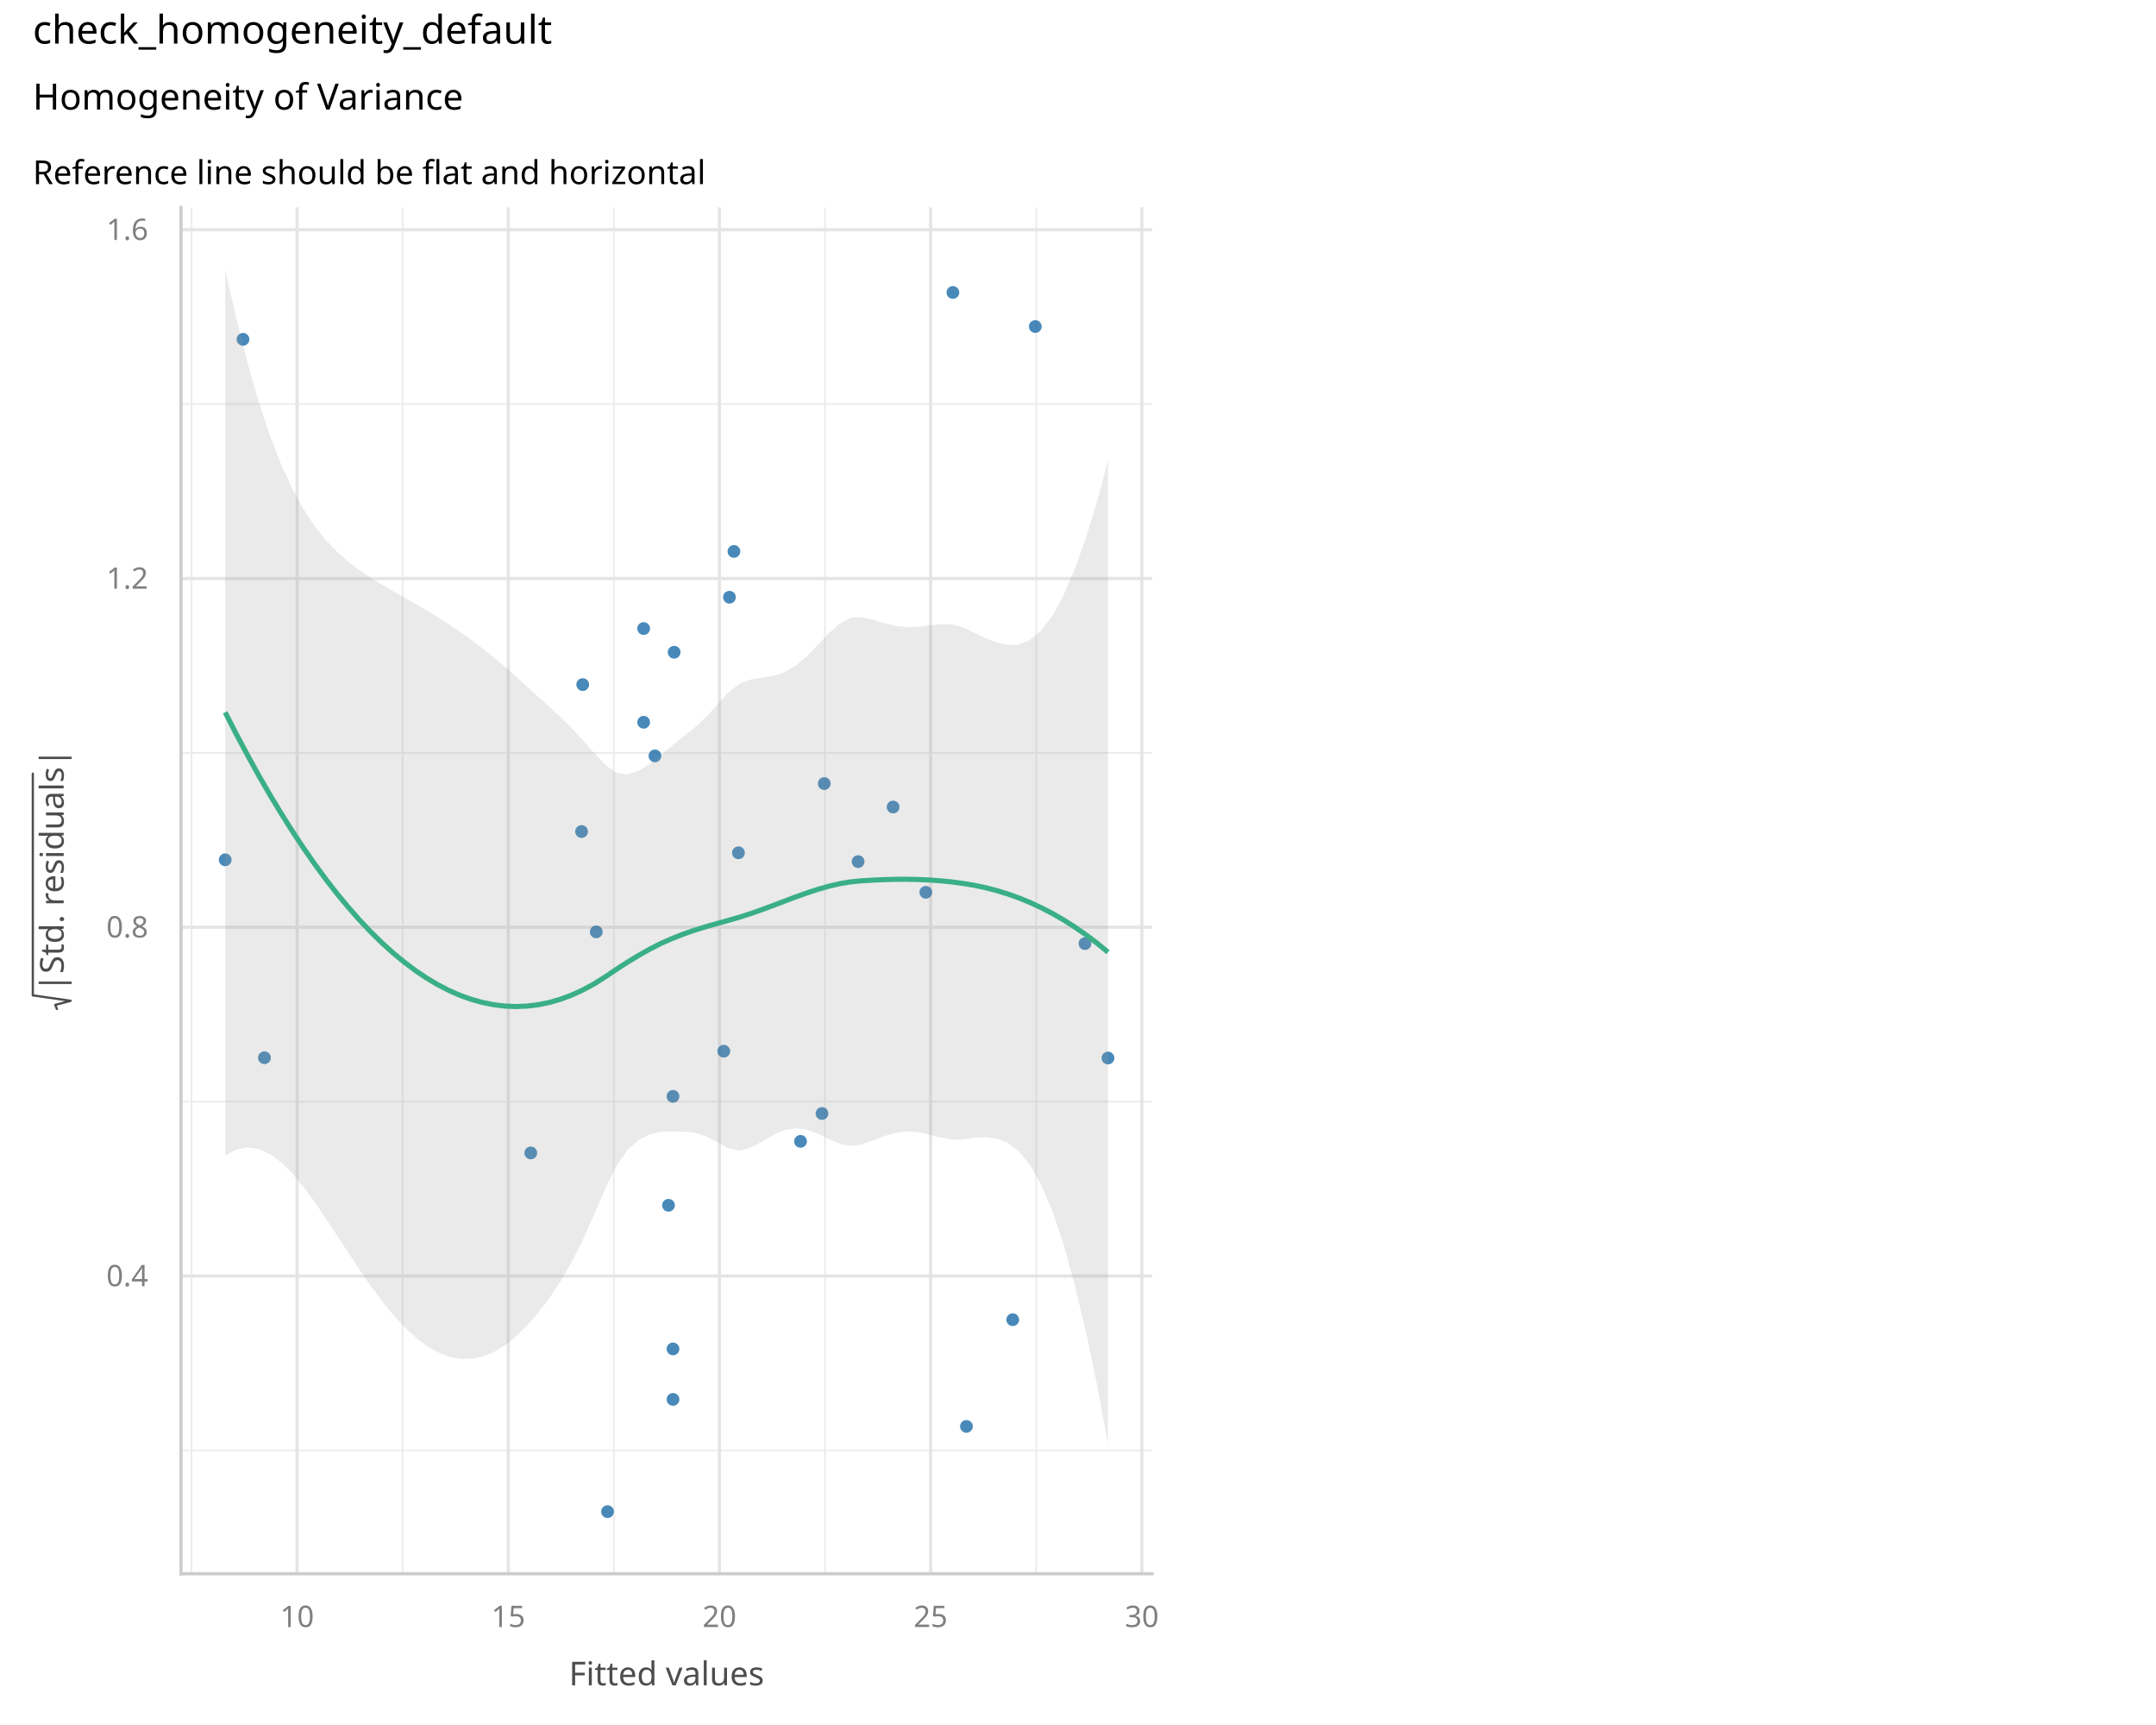
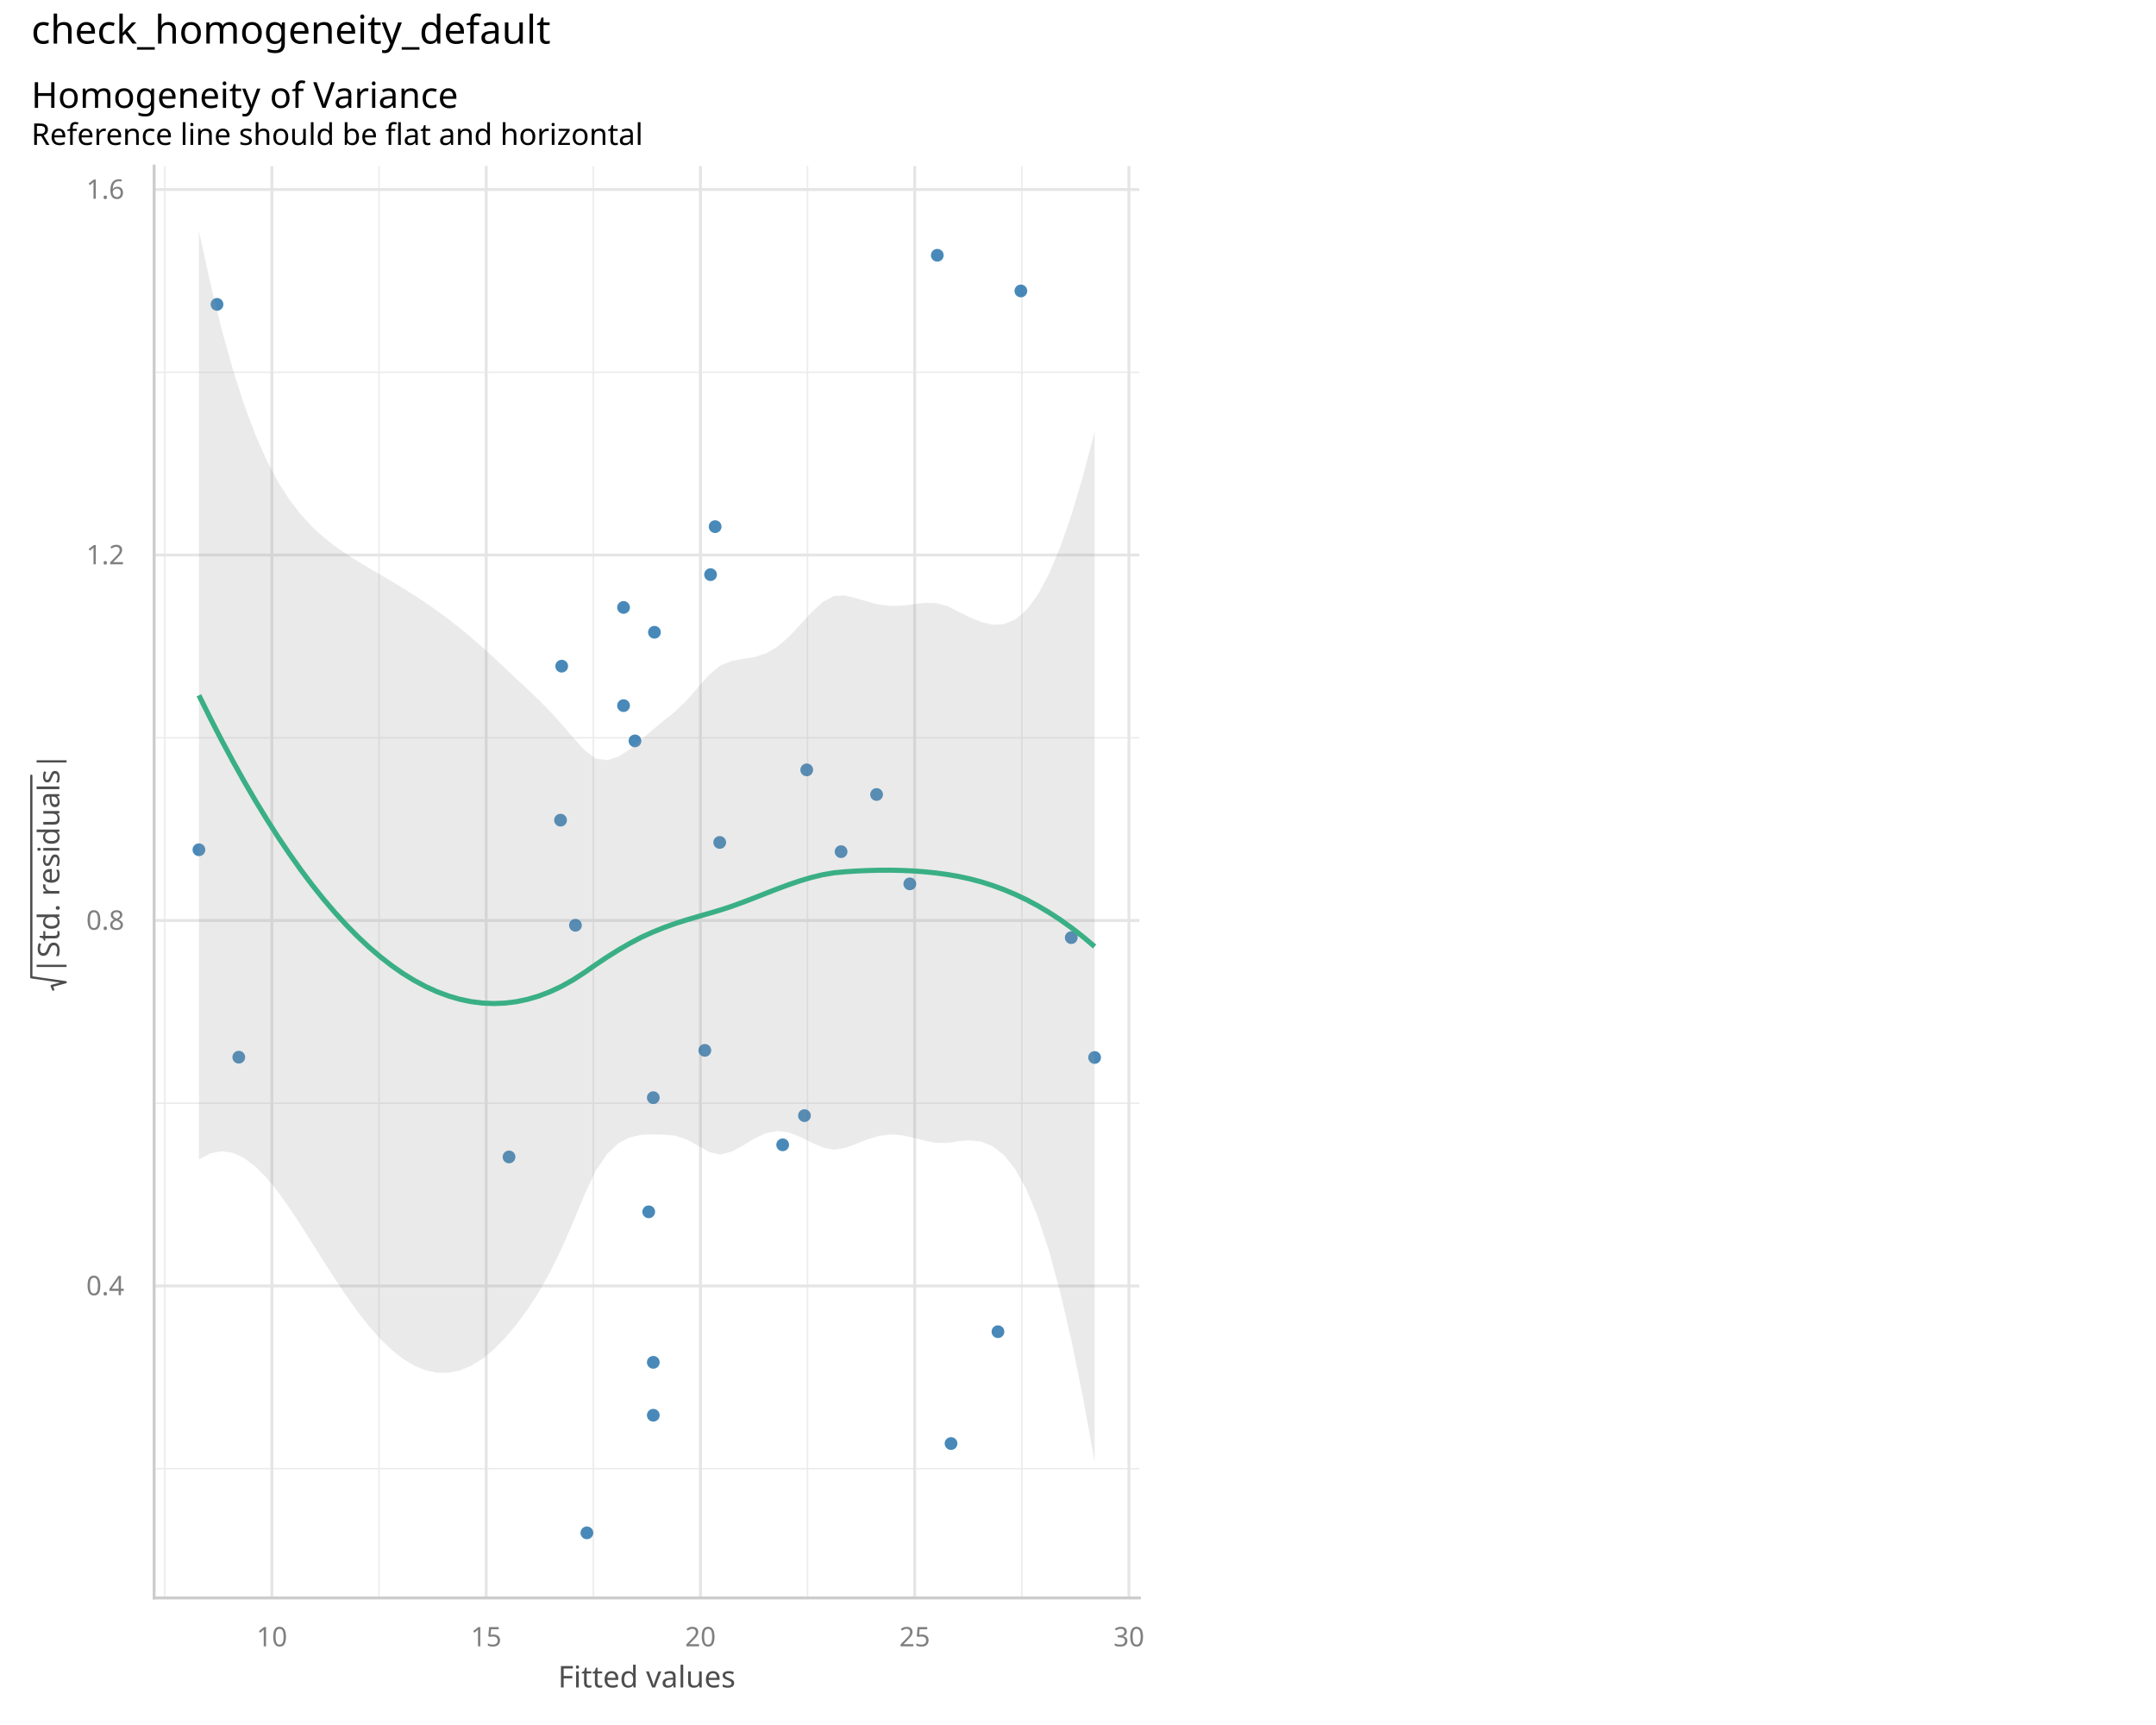
<svg xmlns="http://www.w3.org/2000/svg" class="svglite" data-engine-version="2.0" width="720.00pt" height="576.00pt" viewBox="0 0 720.00 576.00">
  <defs>
    <style type="text/css">
    .svglite line, .svglite polyline, .svglite polygon, .svglite path, .svglite rect, .svglite circle {
      fill: none;
      stroke: #000000;
      stroke-linecap: round;
      stroke-linejoin: round;
      stroke-miterlimit: 10.00;
    }
  </style>
  </defs>
  <rect width="100%" height="100%" style="stroke: none; fill: #FFFFFF;" />
  <defs>
    <clipPath id="cpMC4wMHw3MjAuMDB8MC4wMHw1NzYuMDA=">
      <rect x="0.00" y="0.00" width="720.00" height="576.00" />
    </clipPath>
  </defs>
  <g clip-path="url(#cpMC4wMHw3MjAuMDB8MC4wMHw1NzYuMDA=)">
-     <rect x="0.00" y="0.00" width="720.00" height="576.00" style="stroke-width: 1.07; stroke: #FFFFFF; fill: #FFFFFF;" />
+     <rect x="0" y="0.00" width="720.00" height="576.00" style="stroke-width: 1.07; stroke: #FFFFFF; fill: #FFFFFF;" />
  </g>
  <defs>
-     <clipPath id="cpNjAuNDZ8NzE0LjUyfDY5LjIzfDUyNS41MA==">
-       <rect x="60.46" y="69.23" width="654.06" height="456.27" />
+     <clipPath id="cpNTEuNDd8NzE0LjUyfDU1LjQ0fDUzMy41OA==">
+       <rect x="51.47" y="55.44" width="663.05" height="478.13" />
    </clipPath>
  </defs>
-   <g clip-path="url(#cpNjAuNDZ8NzE0LjUyfDY5LjIzfDUyNS41MA==)">
+   <g clip-path="url(#cpNTEuNDd8NzE0LjUyfDU1LjQ0fDUzMy41OA==)">
</g>
  <g clip-path="url(#cpMC4wMHw3MjAuMDB8MC4wMHw1NzYuMDA=)">
</g>
  <defs>
-     <clipPath id="cpNS40OHwzOTAuMjN8MjIuNzh8NTcwLjUy">
-       <rect x="5.48" y="22.78" width="384.75" height="547.74" />
+     <clipPath id="cpNS40OHwzODUuNDl8MjIuNzh8NTcwLjUy">
+       <rect x="5.48" y="22.78" width="380.01" height="547.74" />
    </clipPath>
  </defs>
-   <g clip-path="url(#cpNS40OHwzOTAuMjN8MjIuNzh8NTcwLjUy)">
-     <rect x="5.48" y="22.78" width="384.75" height="547.74" style="stroke-width: 1.07; stroke: #FFFFFF; fill: #FFFFFF;" />
+   <g clip-path="url(#cpNS40OHwzODUuNDl8MjIuNzh8NTcwLjUy)">
+     <rect x="5.48" y="22.78" width="380.01" height="547.74" style="stroke-width: 0.97; stroke: #FFFFFF; fill: #FFFFFF;" />
  </g>
  <g clip-path="url(#cpMC4wMHw3MjAuMDB8MC4wMHw1NzYuMDA=)">
</g>
  <defs>
-     <clipPath id="cpNjAuNDZ8Mzg0Ljc1fDY5LjIzfDUyNS41MA==">
-       <rect x="60.46" y="69.23" width="324.29" height="456.27" />
+     <clipPath id="cpNTEuNDd8MzgwLjUxfDU1LjQ0fDUzMy41OA==">
+       <rect x="51.47" y="55.44" width="329.03" height="478.13" />
    </clipPath>
  </defs>
-   <g clip-path="url(#cpNjAuNDZ8Mzg0Ljc1fDY5LjIzfDUyNS41MA==)">
-     <rect x="60.46" y="69.23" width="324.29" height="456.27" style="stroke-width: 1.07; stroke: none; fill: #FFFFFF;" />
-     <polyline points="60.46,484.31 384.75,484.31 " style="stroke-width: 0.53; stroke: #EBEBEB; stroke-linecap: butt;" />
-     <polyline points="60.46,367.85 384.75,367.85 " style="stroke-width: 0.53; stroke: #EBEBEB; stroke-linecap: butt;" />
-     <polyline points="60.46,251.40 384.75,251.40 " style="stroke-width: 0.53; stroke: #EBEBEB; stroke-linecap: butt;" />
-     <polyline points="60.46,134.94 384.75,134.94 " style="stroke-width: 0.53; stroke: #EBEBEB; stroke-linecap: butt;" />
-     <polyline points="63.96,525.50 63.96,69.23 " style="stroke-width: 0.53; stroke: #EBEBEB; stroke-linecap: butt;" />
-     <polyline points="134.48,525.50 134.48,69.23 " style="stroke-width: 0.53; stroke: #EBEBEB; stroke-linecap: butt;" />
-     <polyline points="205.00,525.50 205.00,69.23 " style="stroke-width: 0.53; stroke: #EBEBEB; stroke-linecap: butt;" />
-     <polyline points="275.52,525.50 275.52,69.23 " style="stroke-width: 0.53; stroke: #EBEBEB; stroke-linecap: butt;" />
-     <polyline points="346.05,525.50 346.05,69.23 " style="stroke-width: 0.53; stroke: #EBEBEB; stroke-linecap: butt;" />
-     <polyline points="60.46,426.08 384.75,426.08 " style="stroke-width: 1.07; stroke: #E5E5E5; stroke-linecap: butt;" />
-     <polyline points="60.46,309.62 384.75,309.62 " style="stroke-width: 1.07; stroke: #E5E5E5; stroke-linecap: butt;" />
-     <polyline points="60.46,193.17 384.75,193.17 " style="stroke-width: 1.07; stroke: #E5E5E5; stroke-linecap: butt;" />
-     <polyline points="60.46,76.71 384.75,76.71 " style="stroke-width: 1.07; stroke: #E5E5E5; stroke-linecap: butt;" />
-     <polyline points="99.22,525.50 99.22,69.23 " style="stroke-width: 1.07; stroke: #E5E5E5; stroke-linecap: butt;" />
-     <polyline points="169.74,525.50 169.74,69.23 " style="stroke-width: 1.07; stroke: #E5E5E5; stroke-linecap: butt;" />
-     <polyline points="240.26,525.50 240.26,69.23 " style="stroke-width: 1.07; stroke: #E5E5E5; stroke-linecap: butt;" />
-     <polyline points="310.78,525.50 310.78,69.23 " style="stroke-width: 1.07; stroke: #E5E5E5; stroke-linecap: butt;" />
-     <polyline points="381.31,525.50 381.31,69.23 " style="stroke-width: 1.07; stroke: #E5E5E5; stroke-linecap: butt;" />
-     <circle cx="286.56" cy="287.70" r="2.13" style="stroke-width: 0.00; stroke: none; fill: #1B6CA8; fill-opacity: 0.80;" />
-     <circle cx="267.34" cy="381.11" r="2.13" style="stroke-width: 0.00; stroke: none; fill: #1B6CA8; fill-opacity: 0.80;" />
-     <circle cx="309.18" cy="297.95" r="2.13" style="stroke-width: 0.00; stroke: none; fill: #1B6CA8; fill-opacity: 0.80;" />
-     <circle cx="241.71" cy="351.01" r="2.13" style="stroke-width: 0.00; stroke: none; fill: #1B6CA8; fill-opacity: 0.80;" />
-     <circle cx="224.75" cy="467.28" r="2.13" style="stroke-width: 0.00; stroke: none; fill: #1B6CA8; fill-opacity: 0.80;" />
-     <circle cx="223.24" cy="402.46" r="2.13" style="stroke-width: 0.00; stroke: none; fill: #1B6CA8; fill-opacity: 0.80;" />
-     <circle cx="214.95" cy="209.88" r="2.13" style="stroke-width: 0.00; stroke: none; fill: #1B6CA8; fill-opacity: 0.80;" />
-     <circle cx="243.60" cy="199.42" r="2.13" style="stroke-width: 0.00; stroke: none; fill: #1B6CA8; fill-opacity: 0.80;" />
-     <circle cx="246.61" cy="284.76" r="2.13" style="stroke-width: 0.00; stroke: none; fill: #1B6CA8; fill-opacity: 0.80;" />
-     <circle cx="224.75" cy="450.42" r="2.13" style="stroke-width: 0.00; stroke: none; fill: #1B6CA8; fill-opacity: 0.80;" />
-     <circle cx="224.75" cy="366.09" r="2.13" style="stroke-width: 0.00; stroke: none; fill: #1B6CA8; fill-opacity: 0.80;" />
-     <circle cx="177.26" cy="384.97" r="2.13" style="stroke-width: 0.00; stroke: none; fill: #1B6CA8; fill-opacity: 0.80;" />
-     <circle cx="202.89" cy="504.76" r="2.13" style="stroke-width: 0.00; stroke: none; fill: #1B6CA8; fill-opacity: 0.80;" />
-     <circle cx="199.12" cy="311.16" r="2.13" style="stroke-width: 0.00; stroke: none; fill: #1B6CA8; fill-opacity: 0.80;" />
-     <circle cx="88.31" cy="353.19" r="2.13" style="stroke-width: 0.00; stroke: none; fill: #1B6CA8; fill-opacity: 0.80;" />
-     <circle cx="75.20" cy="287.10" r="2.13" style="stroke-width: 0.00; stroke: none; fill: #1B6CA8; fill-opacity: 0.80;" />
-     <circle cx="81.15" cy="113.31" r="2.13" style="stroke-width: 0.00; stroke: none; fill: #1B6CA8; fill-opacity: 0.80;" />
-     <circle cx="318.22" cy="97.66" r="2.13" style="stroke-width: 0.00; stroke: none; fill: #1B6CA8; fill-opacity: 0.80;" />
-     <circle cx="362.32" cy="315.08" r="2.13" style="stroke-width: 0.00; stroke: none; fill: #1B6CA8; fill-opacity: 0.80;" />
-     <circle cx="345.74" cy="109.03" r="2.13" style="stroke-width: 0.00; stroke: none; fill: #1B6CA8; fill-opacity: 0.80;" />
-     <circle cx="298.25" cy="269.48" r="2.13" style="stroke-width: 0.00; stroke: none; fill: #1B6CA8; fill-opacity: 0.80;" />
-     <circle cx="218.72" cy="252.40" r="2.13" style="stroke-width: 0.00; stroke: none; fill: #1B6CA8; fill-opacity: 0.80;" />
-     <circle cx="225.13" cy="217.79" r="2.13" style="stroke-width: 0.00; stroke: none; fill: #1B6CA8; fill-opacity: 0.80;" />
-     <circle cx="194.60" cy="228.59" r="2.13" style="stroke-width: 0.00; stroke: none; fill: #1B6CA8; fill-opacity: 0.80;" />
-     <circle cx="194.22" cy="277.66" r="2.13" style="stroke-width: 0.00; stroke: none; fill: #1B6CA8; fill-opacity: 0.80;" />
-     <circle cx="338.20" cy="440.66" r="2.13" style="stroke-width: 0.00; stroke: none; fill: #1B6CA8; fill-opacity: 0.80;" />
-     <circle cx="322.74" cy="476.29" r="2.13" style="stroke-width: 0.00; stroke: none; fill: #1B6CA8; fill-opacity: 0.80;" />
-     <circle cx="370.01" cy="353.29" r="2.13" style="stroke-width: 0.00; stroke: none; fill: #1B6CA8; fill-opacity: 0.80;" />
-     <circle cx="245.10" cy="184.13" r="2.13" style="stroke-width: 0.00; stroke: none; fill: #1B6CA8; fill-opacity: 0.80;" />
-     <circle cx="275.26" cy="261.64" r="2.13" style="stroke-width: 0.00; stroke: none; fill: #1B6CA8; fill-opacity: 0.80;" />
-     <circle cx="214.95" cy="241.17" r="2.13" style="stroke-width: 0.00; stroke: none; fill: #1B6CA8; fill-opacity: 0.80;" />
-     <circle cx="274.50" cy="371.81" r="2.13" style="stroke-width: 0.00; stroke: none; fill: #1B6CA8; fill-opacity: 0.80;" />
-     <polygon points="75.20,89.97 78.93,106.45 82.66,121.17 86.39,134.14 90.12,145.40 93.86,155.04 97.59,163.18 101.32,169.99 105.05,175.64 108.78,180.32 112.51,184.22 116.25,187.52 119.98,190.36 123.71,192.87 127.44,195.16 131.17,197.33 134.91,199.44 138.64,201.56 142.37,203.74 146.10,206.01 149.83,208.39 153.56,210.92 157.30,213.59 161.03,216.42 164.76,219.41 168.49,222.55 172.22,225.83 175.95,229.22 179.69,232.64 183.42,235.99 187.15,239.44 190.88,243.12 194.61,247.10 198.35,251.32 202.08,255.36 205.81,258.01 209.54,258.55 213.27,257.41 217.00,255.09 220.74,252.10 224.47,248.95 228.20,245.94 231.93,243.02 235.66,239.56 239.40,235.43 243.13,231.32 246.86,228.36 250.59,226.93 254.32,226.27 258.05,225.69 261.79,224.56 265.52,222.46 269.25,219.34 272.98,215.51 276.71,211.55 280.44,208.21 284.18,206.21 287.91,206.10 291.64,206.97 295.37,208.08 299.10,208.98 302.84,209.40 306.57,209.30 310.30,208.85 314.03,208.43 317.76,208.48 321.49,209.42 325.23,211.24 328.96,213.05 332.69,214.54 336.42,215.37 340.15,215.22 343.89,213.73 347.62,210.64 351.35,205.76 355.08,199.00 358.81,190.36 362.54,179.90 366.28,167.70 370.01,153.83 370.01,482.05 366.28,462.06 362.54,444.21 358.81,428.57 355.08,415.21 351.35,404.17 347.62,395.43 343.89,388.89 340.15,384.37 336.42,381.56 332.69,380.12 328.96,379.69 325.23,379.94 321.49,380.53 317.76,380.49 314.03,379.79 310.30,378.84 306.57,378.06 302.84,377.80 299.10,378.25 295.37,379.34 291.64,380.77 287.91,382.10 284.18,382.68 280.44,381.93 276.71,380.32 272.98,378.51 269.25,377.14 265.52,376.70 261.79,377.40 258.05,379.11 254.32,381.30 250.59,383.27 246.86,384.22 243.13,383.40 239.40,381.36 235.66,379.37 231.93,378.20 228.20,377.88 224.47,377.80 220.74,377.93 217.00,378.75 213.27,380.63 209.54,384.02 205.81,389.39 202.08,397.08 198.35,405.80 194.61,414.06 190.88,421.45 187.15,427.91 183.42,433.50 179.69,438.37 175.95,442.68 172.22,446.35 168.49,449.31 164.76,451.54 161.03,453.02 157.30,453.75 153.56,453.73 149.83,452.97 146.10,451.49 142.37,449.31 138.64,446.45 134.91,442.97 131.17,438.89 127.44,434.30 123.71,429.26 119.98,423.86 116.25,418.23 112.51,412.48 108.78,406.79 105.05,401.31 101.32,396.24 97.59,391.77 93.86,388.08 90.12,385.34 86.39,383.67 82.66,383.16 78.93,383.86 75.20,385.78 " style="stroke-width: 0.00; stroke: none; stroke-linecap: butt; fill: #999999; fill-opacity: 0.20;" />
-     <polyline points="75.20,89.97 78.93,106.45 82.66,121.17 86.39,134.14 90.12,145.40 93.86,155.04 97.59,163.18 101.32,169.99 105.05,175.64 108.78,180.32 112.51,184.22 116.25,187.52 119.98,190.36 123.71,192.87 127.44,195.16 131.17,197.33 134.91,199.44 138.64,201.56 142.37,203.74 146.10,206.01 149.83,208.39 153.56,210.92 157.30,213.59 161.03,216.42 164.76,219.41 168.49,222.55 172.22,225.83 175.95,229.22 179.69,232.64 183.42,235.99 187.15,239.44 190.88,243.12 194.61,247.10 198.35,251.32 202.08,255.36 205.81,258.01 209.54,258.55 213.27,257.41 217.00,255.09 220.74,252.10 224.47,248.95 228.20,245.94 231.93,243.02 235.66,239.56 239.40,235.43 243.13,231.32 246.86,228.36 250.59,226.93 254.32,226.27 258.05,225.69 261.79,224.56 265.52,222.46 269.25,219.34 272.98,215.51 276.71,211.55 280.44,208.21 284.18,206.21 287.91,206.10 291.64,206.97 295.37,208.08 299.10,208.98 302.84,209.40 306.57,209.30 310.30,208.85 314.03,208.43 317.76,208.48 321.49,209.42 325.23,211.24 328.96,213.05 332.69,214.54 336.42,215.37 340.15,215.22 343.89,213.73 347.62,210.64 351.35,205.76 355.08,199.00 358.81,190.36 362.54,179.90 366.28,167.70 370.01,153.83 " style="stroke-width: 1.71; stroke: none; stroke-linecap: butt;" />
-     <polyline points="370.01,482.05 366.28,462.06 362.54,444.21 358.81,428.57 355.08,415.21 351.35,404.17 347.62,395.43 343.89,388.89 340.15,384.37 336.42,381.56 332.69,380.12 328.96,379.69 325.23,379.94 321.49,380.53 317.76,380.49 314.03,379.79 310.30,378.84 306.57,378.06 302.84,377.80 299.10,378.25 295.37,379.34 291.64,380.77 287.91,382.10 284.18,382.68 280.44,381.93 276.71,380.32 272.98,378.51 269.25,377.14 265.52,376.70 261.79,377.40 258.05,379.11 254.32,381.30 250.59,383.27 246.86,384.22 243.13,383.40 239.40,381.36 235.66,379.37 231.93,378.20 228.20,377.88 224.47,377.80 220.74,377.93 217.00,378.75 213.27,380.63 209.54,384.02 205.81,389.39 202.08,397.08 198.35,405.80 194.61,414.06 190.88,421.45 187.15,427.91 183.42,433.50 179.69,438.37 175.95,442.68 172.22,446.35 168.49,449.31 164.76,451.54 161.03,453.02 157.30,453.75 153.56,453.73 149.83,452.97 146.10,451.49 142.37,449.31 138.64,446.45 134.91,442.97 131.17,438.89 127.44,434.30 123.71,429.26 119.98,423.86 116.25,418.23 112.51,412.48 108.78,406.79 105.05,401.31 101.32,396.24 97.59,391.77 93.86,388.08 90.12,385.34 86.39,383.67 82.66,383.16 78.93,383.86 75.20,385.78 " style="stroke-width: 1.71; stroke: none; stroke-linecap: butt;" />
-     <polyline points="75.20,237.87 78.93,245.16 82.66,252.17 86.39,258.91 90.12,265.37 93.86,271.56 97.59,277.48 101.32,283.11 105.05,288.47 108.78,293.55 112.51,298.35 116.25,302.87 119.98,307.11 123.71,311.06 127.44,314.73 131.17,318.11 134.91,321.20 138.64,324.01 142.37,326.52 146.10,328.75 149.83,330.68 153.56,332.32 157.30,333.67 161.03,334.72 164.76,335.47 168.49,335.93 172.22,336.09 175.95,335.95 179.69,335.50 183.42,334.74 187.15,333.67 190.88,332.28 194.61,330.58 198.35,328.56 202.08,326.22 205.81,323.70 209.54,321.29 213.27,319.02 217.00,316.92 220.74,315.01 224.47,313.38 228.20,311.91 231.93,310.61 235.66,309.46 239.40,308.40 243.13,307.36 246.86,306.29 250.59,305.10 254.32,303.79 258.05,302.40 261.79,300.98 265.52,299.58 269.25,298.24 272.98,297.01 276.71,295.94 280.44,295.07 284.18,294.45 287.91,294.10 291.64,293.87 295.37,293.71 299.10,293.61 302.84,293.60 306.57,293.68 310.30,293.84 314.03,294.11 317.76,294.48 321.49,294.97 325.23,295.59 328.96,296.37 332.69,297.33 336.42,298.47 340.15,299.79 343.89,301.31 347.62,303.04 351.35,304.96 355.08,307.11 358.81,309.47 362.54,312.06 366.28,314.88 370.01,317.94 " style="stroke-width: 1.71; stroke: #3AAF85; stroke-linecap: butt;" />
+   <g clip-path="url(#cpNTEuNDd8MzgwLjUxfDU1LjQ0fDUzMy41OA==)">
+     <rect x="51.47" y="55.44" width="329.03" height="478.13" style="stroke-width: 0.97; stroke: none; fill: #FFFFFF;" />
+     <polyline points="51.47,490.41 380.51,490.41 " style="stroke-width: 0.48; stroke: #EBEBEB; stroke-linecap: butt;" />
+     <polyline points="51.47,368.38 380.51,368.38 " style="stroke-width: 0.48; stroke: #EBEBEB; stroke-linecap: butt;" />
+     <polyline points="51.47,246.34 380.51,246.34 " style="stroke-width: 0.48; stroke: #EBEBEB; stroke-linecap: butt;" />
+     <polyline points="51.47,124.30 380.51,124.30 " style="stroke-width: 0.48; stroke: #EBEBEB; stroke-linecap: butt;" />
+     <polyline points="55.03,533.58 55.03,55.44 " style="stroke-width: 0.48; stroke: #EBEBEB; stroke-linecap: butt;" />
+     <polyline points="126.58,533.58 126.58,55.44 " style="stroke-width: 0.48; stroke: #EBEBEB; stroke-linecap: butt;" />
+     <polyline points="198.13,533.58 198.13,55.44 " style="stroke-width: 0.48; stroke: #EBEBEB; stroke-linecap: butt;" />
+     <polyline points="269.68,533.58 269.68,55.44 " style="stroke-width: 0.48; stroke: #EBEBEB; stroke-linecap: butt;" />
+     <polyline points="341.24,533.58 341.24,55.44 " style="stroke-width: 0.48; stroke: #EBEBEB; stroke-linecap: butt;" />
+     <polyline points="51.47,429.39 380.51,429.39 " style="stroke-width: 0.97; stroke: #E5E5E5; stroke-linecap: butt;" />
+     <polyline points="51.47,307.36 380.51,307.36 " style="stroke-width: 0.97; stroke: #E5E5E5; stroke-linecap: butt;" />
+     <polyline points="51.47,185.32 380.51,185.32 " style="stroke-width: 0.97; stroke: #E5E5E5; stroke-linecap: butt;" />
+     <polyline points="51.47,63.28 380.51,63.28 " style="stroke-width: 0.97; stroke: #E5E5E5; stroke-linecap: butt;" />
+     <polyline points="90.80,533.58 90.80,55.44 " style="stroke-width: 0.97; stroke: #E5E5E5; stroke-linecap: butt;" />
+     <polyline points="162.36,533.58 162.36,55.44 " style="stroke-width: 0.97; stroke: #E5E5E5; stroke-linecap: butt;" />
+     <polyline points="233.91,533.58 233.91,55.44 " style="stroke-width: 0.97; stroke: #E5E5E5; stroke-linecap: butt;" />
+     <polyline points="305.46,533.58 305.46,55.44 " style="stroke-width: 0.97; stroke: #E5E5E5; stroke-linecap: butt;" />
+     <polyline points="377.01,533.58 377.01,55.44 " style="stroke-width: 0.97; stroke: #E5E5E5; stroke-linecap: butt;" />
+     <circle cx="280.88" cy="284.38" r="2.13" style="stroke-width: 0.00; stroke: none; fill: #1B6CA8; fill-opacity: 0.80;" />
+     <circle cx="261.38" cy="382.27" r="2.13" style="stroke-width: 0.00; stroke: none; fill: #1B6CA8; fill-opacity: 0.80;" />
+     <circle cx="303.83" cy="295.13" r="2.13" style="stroke-width: 0.00; stroke: none; fill: #1B6CA8; fill-opacity: 0.80;" />
+     <circle cx="235.38" cy="350.73" r="2.13" style="stroke-width: 0.00; stroke: none; fill: #1B6CA8; fill-opacity: 0.80;" />
+     <circle cx="218.17" cy="472.57" r="2.13" style="stroke-width: 0.00; stroke: none; fill: #1B6CA8; fill-opacity: 0.80;" />
+     <circle cx="216.64" cy="404.64" r="2.13" style="stroke-width: 0.00; stroke: none; fill: #1B6CA8; fill-opacity: 0.80;" />
+     <circle cx="208.23" cy="202.83" r="2.13" style="stroke-width: 0.00; stroke: none; fill: #1B6CA8; fill-opacity: 0.80;" />
+     <circle cx="237.29" cy="191.88" r="2.13" style="stroke-width: 0.00; stroke: none; fill: #1B6CA8; fill-opacity: 0.80;" />
+     <circle cx="240.35" cy="281.30" r="2.13" style="stroke-width: 0.00; stroke: none; fill: #1B6CA8; fill-opacity: 0.80;" />
+     <circle cx="218.17" cy="454.90" r="2.13" style="stroke-width: 0.00; stroke: none; fill: #1B6CA8; fill-opacity: 0.80;" />
+     <circle cx="218.17" cy="366.53" r="2.13" style="stroke-width: 0.00; stroke: none; fill: #1B6CA8; fill-opacity: 0.80;" />
+     <circle cx="169.99" cy="386.32" r="2.13" style="stroke-width: 0.00; stroke: none; fill: #1B6CA8; fill-opacity: 0.80;" />
+     <circle cx="195.99" cy="511.84" r="2.13" style="stroke-width: 0.00; stroke: none; fill: #1B6CA8; fill-opacity: 0.80;" />
+     <circle cx="192.17" cy="308.96" r="2.13" style="stroke-width: 0.00; stroke: none; fill: #1B6CA8; fill-opacity: 0.80;" />
+     <circle cx="79.74" cy="353.01" r="2.13" style="stroke-width: 0.00; stroke: none; fill: #1B6CA8; fill-opacity: 0.80;" />
+     <circle cx="66.43" cy="283.75" r="2.13" style="stroke-width: 0.00; stroke: none; fill: #1B6CA8; fill-opacity: 0.80;" />
+     <circle cx="72.47" cy="101.64" r="2.13" style="stroke-width: 0.00; stroke: none; fill: #1B6CA8; fill-opacity: 0.80;" />
+     <circle cx="313.01" cy="85.24" r="2.13" style="stroke-width: 0.00; stroke: none; fill: #1B6CA8; fill-opacity: 0.80;" />
+     <circle cx="357.75" cy="313.08" r="2.13" style="stroke-width: 0.00; stroke: none; fill: #1B6CA8; fill-opacity: 0.80;" />
+     <circle cx="340.92" cy="97.15" r="2.13" style="stroke-width: 0.00; stroke: none; fill: #1B6CA8; fill-opacity: 0.80;" />
+     <circle cx="292.74" cy="265.29" r="2.13" style="stroke-width: 0.00; stroke: none; fill: #1B6CA8; fill-opacity: 0.80;" />
+     <circle cx="212.05" cy="247.39" r="2.13" style="stroke-width: 0.00; stroke: none; fill: #1B6CA8; fill-opacity: 0.80;" />
+     <circle cx="218.55" cy="211.12" r="2.13" style="stroke-width: 0.00; stroke: none; fill: #1B6CA8; fill-opacity: 0.80;" />
+     <circle cx="187.58" cy="222.44" r="2.13" style="stroke-width: 0.00; stroke: none; fill: #1B6CA8; fill-opacity: 0.80;" />
+     <circle cx="187.19" cy="273.86" r="2.13" style="stroke-width: 0.00; stroke: none; fill: #1B6CA8; fill-opacity: 0.80;" />
+     <circle cx="333.27" cy="444.67" r="2.13" style="stroke-width: 0.00; stroke: none; fill: #1B6CA8; fill-opacity: 0.80;" />
+     <circle cx="317.60" cy="482.01" r="2.13" style="stroke-width: 0.00; stroke: none; fill: #1B6CA8; fill-opacity: 0.80;" />
+     <circle cx="365.55" cy="353.11" r="2.13" style="stroke-width: 0.00; stroke: none; fill: #1B6CA8; fill-opacity: 0.80;" />
+     <circle cx="238.82" cy="175.85" r="2.13" style="stroke-width: 0.00; stroke: none; fill: #1B6CA8; fill-opacity: 0.80;" />
+     <circle cx="269.41" cy="257.07" r="2.13" style="stroke-width: 0.00; stroke: none; fill: #1B6CA8; fill-opacity: 0.80;" />
+     <circle cx="208.23" cy="235.62" r="2.13" style="stroke-width: 0.00; stroke: none; fill: #1B6CA8; fill-opacity: 0.80;" />
+     <circle cx="268.65" cy="372.52" r="2.13" style="stroke-width: 0.00; stroke: none; fill: #1B6CA8; fill-opacity: 0.80;" />
+     <polygon points="66.43,77.18 70.22,94.44 74.00,109.87 77.79,123.46 81.57,135.26 85.36,145.36 89.15,153.90 92.93,161.03 96.72,166.95 100.51,171.86 104.29,175.95 108.08,179.40 111.87,182.37 115.65,185.00 119.44,187.41 123.22,189.68 127.01,191.89 130.80,194.12 134.58,196.40 138.37,198.77 142.16,201.27 145.94,203.92 149.73,206.72 153.51,209.69 157.30,212.82 161.09,216.11 164.87,219.54 168.66,223.10 172.45,226.68 176.23,230.19 180.02,233.81 183.81,237.66 187.59,241.84 191.38,246.26 195.16,250.49 198.95,253.27 202.74,253.84 206.52,252.64 210.31,250.21 214.10,247.07 217.88,243.77 221.67,240.62 225.46,237.56 229.24,233.93 233.03,229.61 236.81,225.30 240.60,222.20 244.39,220.70 248.17,220.01 251.96,219.40 255.75,218.21 259.53,216.02 263.32,212.75 267.11,208.73 270.89,204.59 274.68,201.08 278.46,198.99 282.25,198.87 286.04,199.79 289.82,200.94 293.61,201.89 297.40,202.33 301.18,202.22 304.97,201.76 308.75,201.31 312.54,201.37 316.33,202.35 320.11,204.25 323.90,206.16 327.69,207.71 331.47,208.59 335.26,208.43 339.05,206.87 342.83,203.63 346.62,198.52 350.40,191.43 354.19,182.38 357.98,171.42 361.76,158.63 365.55,144.10 365.55,488.05 361.76,467.10 357.98,448.39 354.19,432.01 350.40,418.00 346.62,406.43 342.83,397.27 339.05,390.43 335.26,385.68 331.47,382.74 327.69,381.23 323.90,380.78 320.11,381.04 316.33,381.66 312.54,381.62 308.75,380.89 304.97,379.89 301.18,379.07 297.40,378.81 293.61,379.27 289.82,380.41 286.04,381.91 282.25,383.31 278.46,383.92 274.68,383.13 270.89,381.44 267.11,379.55 263.32,378.11 259.53,377.64 255.75,378.39 251.96,380.17 248.17,382.47 244.39,384.53 240.60,385.53 236.81,384.67 233.03,382.53 229.24,380.44 225.46,379.22 221.67,378.88 217.88,378.80 214.10,378.94 210.31,379.80 206.52,381.77 202.74,385.32 198.95,390.94 195.16,399.01 191.38,408.14 187.59,416.80 183.81,424.54 180.02,431.31 176.23,437.17 172.45,442.27 168.66,446.79 164.87,450.64 161.09,453.74 157.30,456.07 153.51,457.62 149.73,458.39 145.94,458.37 142.16,457.58 138.37,456.02 134.58,453.74 130.80,450.74 127.01,447.09 123.22,442.82 119.44,438.01 115.65,432.72 111.87,427.07 108.08,421.16 104.29,415.15 100.51,409.18 96.72,403.44 92.93,398.13 89.15,393.44 85.36,389.58 81.57,386.70 77.79,384.95 74.00,384.42 70.22,385.15 66.43,387.16 " style="stroke-width: 0.00; stroke: none; stroke-linecap: butt; fill: #999999; fill-opacity: 0.20;" />
+     <polyline points="66.43,77.18 70.22,94.44 74.00,109.87 77.79,123.46 81.57,135.26 85.36,145.36 89.15,153.90 92.93,161.03 96.72,166.95 100.51,171.86 104.29,175.95 108.08,179.40 111.87,182.37 115.65,185.00 119.44,187.41 123.22,189.68 127.01,191.89 130.80,194.12 134.58,196.40 138.37,198.77 142.16,201.27 145.94,203.92 149.73,206.72 153.51,209.69 157.30,212.82 161.09,216.11 164.87,219.54 168.66,223.10 172.45,226.68 176.23,230.19 180.02,233.81 183.81,237.66 187.59,241.84 191.38,246.26 195.16,250.49 198.95,253.27 202.74,253.84 206.52,252.64 210.31,250.21 214.10,247.07 217.88,243.77 221.67,240.62 225.46,237.56 229.24,233.93 233.03,229.61 236.81,225.30 240.60,222.20 244.39,220.70 248.17,220.01 251.96,219.40 255.75,218.21 259.53,216.02 263.32,212.75 267.11,208.73 270.89,204.59 274.68,201.08 278.46,198.99 282.25,198.87 286.04,199.79 289.82,200.94 293.61,201.89 297.40,202.33 301.18,202.22 304.97,201.76 308.75,201.31 312.54,201.37 316.33,202.35 320.11,204.25 323.90,206.16 327.69,207.71 331.47,208.59 335.26,208.43 339.05,206.87 342.83,203.63 346.62,198.52 350.40,191.43 354.19,182.38 357.98,171.42 361.76,158.63 365.55,144.10 " style="stroke-width: 1.71; stroke: none; stroke-linecap: butt;" />
+     <polyline points="365.55,488.05 361.76,467.10 357.98,448.39 354.19,432.01 350.40,418.00 346.62,406.43 342.83,397.27 339.05,390.43 335.26,385.68 331.47,382.74 327.69,381.23 323.90,380.78 320.11,381.04 316.33,381.66 312.54,381.62 308.75,380.89 304.97,379.89 301.18,379.07 297.40,378.81 293.61,379.27 289.82,380.41 286.04,381.91 282.25,383.31 278.46,383.92 274.68,383.13 270.89,381.44 267.11,379.55 263.32,378.11 259.53,377.64 255.75,378.39 251.96,380.17 248.17,382.47 244.39,384.53 240.60,385.53 236.81,384.67 233.03,382.53 229.24,380.44 225.46,379.22 221.67,378.88 217.88,378.80 214.10,378.94 210.31,379.80 206.52,381.77 202.74,385.32 198.95,390.94 195.16,399.01 191.38,408.14 187.59,416.80 183.81,424.54 180.02,431.31 176.23,437.17 172.45,442.27 168.66,446.79 164.87,450.64 161.09,453.74 157.30,456.07 153.51,457.62 149.73,458.39 145.94,458.37 142.16,457.58 138.37,456.02 134.58,453.74 130.80,450.74 127.01,447.09 123.22,442.82 119.44,438.01 115.65,432.72 111.87,427.07 108.08,421.16 104.29,415.15 100.51,409.18 96.72,403.44 92.93,398.13 89.15,393.44 85.36,389.58 81.57,386.70 77.79,384.95 74.00,384.42 70.22,385.15 66.43,387.16 " style="stroke-width: 1.71; stroke: none; stroke-linecap: butt;" />
+     <polyline points="66.43,232.17 70.22,239.80 74.00,247.15 77.79,254.21 81.57,260.98 85.36,267.47 89.15,273.67 92.93,279.58 96.72,285.19 100.51,290.52 104.29,295.55 108.08,300.28 111.87,304.72 115.65,308.86 119.44,312.71 123.22,316.25 127.01,319.49 130.80,322.43 134.58,325.07 138.37,327.40 142.16,329.42 145.94,331.14 149.73,332.55 153.51,333.66 157.30,334.45 161.09,334.93 164.87,335.09 168.66,334.94 172.45,334.48 176.23,333.68 180.02,332.56 183.81,331.10 187.59,329.32 191.38,327.20 195.16,324.75 198.95,322.11 202.74,319.58 206.52,317.21 210.31,315.01 214.10,313.01 217.88,311.29 221.67,309.75 225.46,308.39 229.24,307.19 233.03,306.07 236.81,304.98 240.60,303.86 244.39,302.62 248.17,301.24 251.96,299.79 255.75,298.30 259.53,296.83 263.32,295.43 267.11,294.14 270.89,293.01 274.68,292.10 278.46,291.45 282.25,291.09 286.04,290.85 289.82,290.68 293.61,290.58 297.40,290.57 301.18,290.65 304.97,290.82 308.75,291.10 312.54,291.49 316.33,292.00 320.11,292.65 323.90,293.47 327.69,294.47 331.47,295.67 335.26,297.06 339.05,298.65 342.83,300.45 346.62,302.47 350.40,304.72 354.19,307.19 357.98,309.91 361.76,312.87 365.55,316.07 " style="stroke-width: 1.71; stroke: #3AAF85; stroke-linecap: butt;" />
  </g>
  <g clip-path="url(#cpMC4wMHw3MjAuMDB8MC4wMHw1NzYuMDA=)">
-     <polyline points="60.46,525.50 60.46,69.23 " style="stroke-width: 1.07; stroke: #CCCCCC; stroke-linecap: square;" />
-     <text x="49.50" y="429.49" text-anchor="end" style="font-size: 9.90px; fill: #7F7F7F; font-family: sans;" textLength="13.76px" lengthAdjust="spacingAndGlyphs">0.4</text>
-     <text x="49.50" y="313.03" text-anchor="end" style="font-size: 9.90px; fill: #7F7F7F; font-family: sans;" textLength="13.76px" lengthAdjust="spacingAndGlyphs">0.8</text>
-     <text x="49.50" y="196.58" text-anchor="end" style="font-size: 9.90px; fill: #7F7F7F; font-family: sans;" textLength="13.76px" lengthAdjust="spacingAndGlyphs">1.2</text>
-     <text x="49.50" y="80.12" text-anchor="end" style="font-size: 9.90px; fill: #7F7F7F; font-family: sans;" textLength="13.76px" lengthAdjust="spacingAndGlyphs">1.6</text>
-     <polyline points="60.46,525.50 384.75,525.50 " style="stroke-width: 1.07; stroke: #CCCCCC; stroke-linecap: square;" />
-     <text x="99.22" y="543.27" text-anchor="middle" style="font-size: 9.90px; fill: #7F7F7F; font-family: sans;" textLength="11.01px" lengthAdjust="spacingAndGlyphs">10</text>
-     <text x="169.74" y="543.27" text-anchor="middle" style="font-size: 9.90px; fill: #7F7F7F; font-family: sans;" textLength="11.01px" lengthAdjust="spacingAndGlyphs">15</text>
-     <text x="240.26" y="543.27" text-anchor="middle" style="font-size: 9.90px; fill: #7F7F7F; font-family: sans;" textLength="11.01px" lengthAdjust="spacingAndGlyphs">20</text>
-     <text x="310.78" y="543.27" text-anchor="middle" style="font-size: 9.90px; fill: #7F7F7F; font-family: sans;" textLength="11.01px" lengthAdjust="spacingAndGlyphs">25</text>
-     <text x="381.31" y="543.27" text-anchor="middle" style="font-size: 9.90px; fill: #7F7F7F; font-family: sans;" textLength="11.01px" lengthAdjust="spacingAndGlyphs">30</text>
-     <text x="222.60" y="562.76" text-anchor="middle" style="font-size: 11.00px; fill: #4D4D4D; font-family: sans;" textLength="62.37px" lengthAdjust="spacingAndGlyphs">Fitted values</text>
-     <polyline points="19.00,336.91 18.44,335.55 23.59,334.18 10.96,332.37 10.96,258.33 " style="stroke-width: 0.75; stroke: #4D4D4D;" />
-     <text transform="translate(21.26,331.20) rotate(-90)" style="font-size: 11.00px; fill: #4D4D4D; font-family: sans;" textLength="72.37px" lengthAdjust="spacingAndGlyphs">|Std. residuals|</text>
-     <text x="10.96" y="61.47" style="font-size: 11.00px; font-family: sans;" textLength="211.60px" lengthAdjust="spacingAndGlyphs">Reference line should be flat and horizontal</text>
-     <text x="10.96" y="36.59" style="font-size: 12.10px; font-family: sans;" textLength="135.89px" lengthAdjust="spacingAndGlyphs">Homogeneity of Variance</text>
-     <text x="10.96" y="14.56" style="font-size: 13.20px; font-family: sans;" textLength="164.41px" lengthAdjust="spacingAndGlyphs">check_homogeneity_default</text>
+     <polyline points="51.47,533.58 51.47,55.44 " style="stroke-width: 0.97; stroke: #CCCCCC; stroke-linecap: square;" />
+     <text x="41.51" y="432.49" text-anchor="end" style="font-size: 9.00px; fill: #7F7F7F; font-family: sans;" textLength="12.51px" lengthAdjust="spacingAndGlyphs">0.4</text>
+     <text x="41.51" y="310.45" text-anchor="end" style="font-size: 9.00px; fill: #7F7F7F; font-family: sans;" textLength="12.51px" lengthAdjust="spacingAndGlyphs">0.8</text>
+     <text x="41.51" y="188.42" text-anchor="end" style="font-size: 9.00px; fill: #7F7F7F; font-family: sans;" textLength="12.51px" lengthAdjust="spacingAndGlyphs">1.2</text>
+     <text x="41.51" y="66.38" text-anchor="end" style="font-size: 9.00px; fill: #7F7F7F; font-family: sans;" textLength="12.51px" lengthAdjust="spacingAndGlyphs">1.6</text>
+     <polyline points="51.47,533.58 380.51,533.58 " style="stroke-width: 0.97; stroke: #CCCCCC; stroke-linecap: square;" />
+     <text x="90.80" y="549.73" text-anchor="middle" style="font-size: 9.00px; fill: #7F7F7F; font-family: sans;" textLength="10.01px" lengthAdjust="spacingAndGlyphs">10</text>
+     <text x="162.36" y="549.73" text-anchor="middle" style="font-size: 9.00px; fill: #7F7F7F; font-family: sans;" textLength="10.01px" lengthAdjust="spacingAndGlyphs">15</text>
+     <text x="233.91" y="549.73" text-anchor="middle" style="font-size: 9.00px; fill: #7F7F7F; font-family: sans;" textLength="10.01px" lengthAdjust="spacingAndGlyphs">20</text>
+     <text x="305.46" y="549.73" text-anchor="middle" style="font-size: 9.00px; fill: #7F7F7F; font-family: sans;" textLength="10.01px" lengthAdjust="spacingAndGlyphs">25</text>
+     <text x="377.01" y="549.73" text-anchor="middle" style="font-size: 9.00px; fill: #7F7F7F; font-family: sans;" textLength="10.01px" lengthAdjust="spacingAndGlyphs">30</text>
+     <text x="215.99" y="563.46" text-anchor="middle" style="font-size: 10.00px; fill: #4D4D4D; font-family: sans;" textLength="56.70px" lengthAdjust="spacingAndGlyphs">Fitted values</text>
+     <polyline points="17.77,330.46 17.26,329.22 21.94,327.98 10.46,326.33 10.46,259.02 " style="stroke-width: 0.75; stroke: #4D4D4D;" />
+     <text transform="translate(19.82,325.27) rotate(-90)" style="font-size: 10.00px; fill: #4D4D4D; font-family: sans;" textLength="65.79px" lengthAdjust="spacingAndGlyphs">|Std. residuals|</text>
+     <text x="10.46" y="48.39" style="font-size: 10.00px; font-family: sans;" textLength="192.36px" lengthAdjust="spacingAndGlyphs">Reference line should be flat and horizontal</text>
+     <text x="10.46" y="36.02" style="font-size: 12.00px; font-family: sans;" textLength="134.76px" lengthAdjust="spacingAndGlyphs">Homogeneity of Variance</text>
+     <text x="10.46" y="14.56" style="font-size: 13.20px; font-family: sans;" textLength="164.41px" lengthAdjust="spacingAndGlyphs">check_homogeneity_default</text>
  </g>
</svg>
